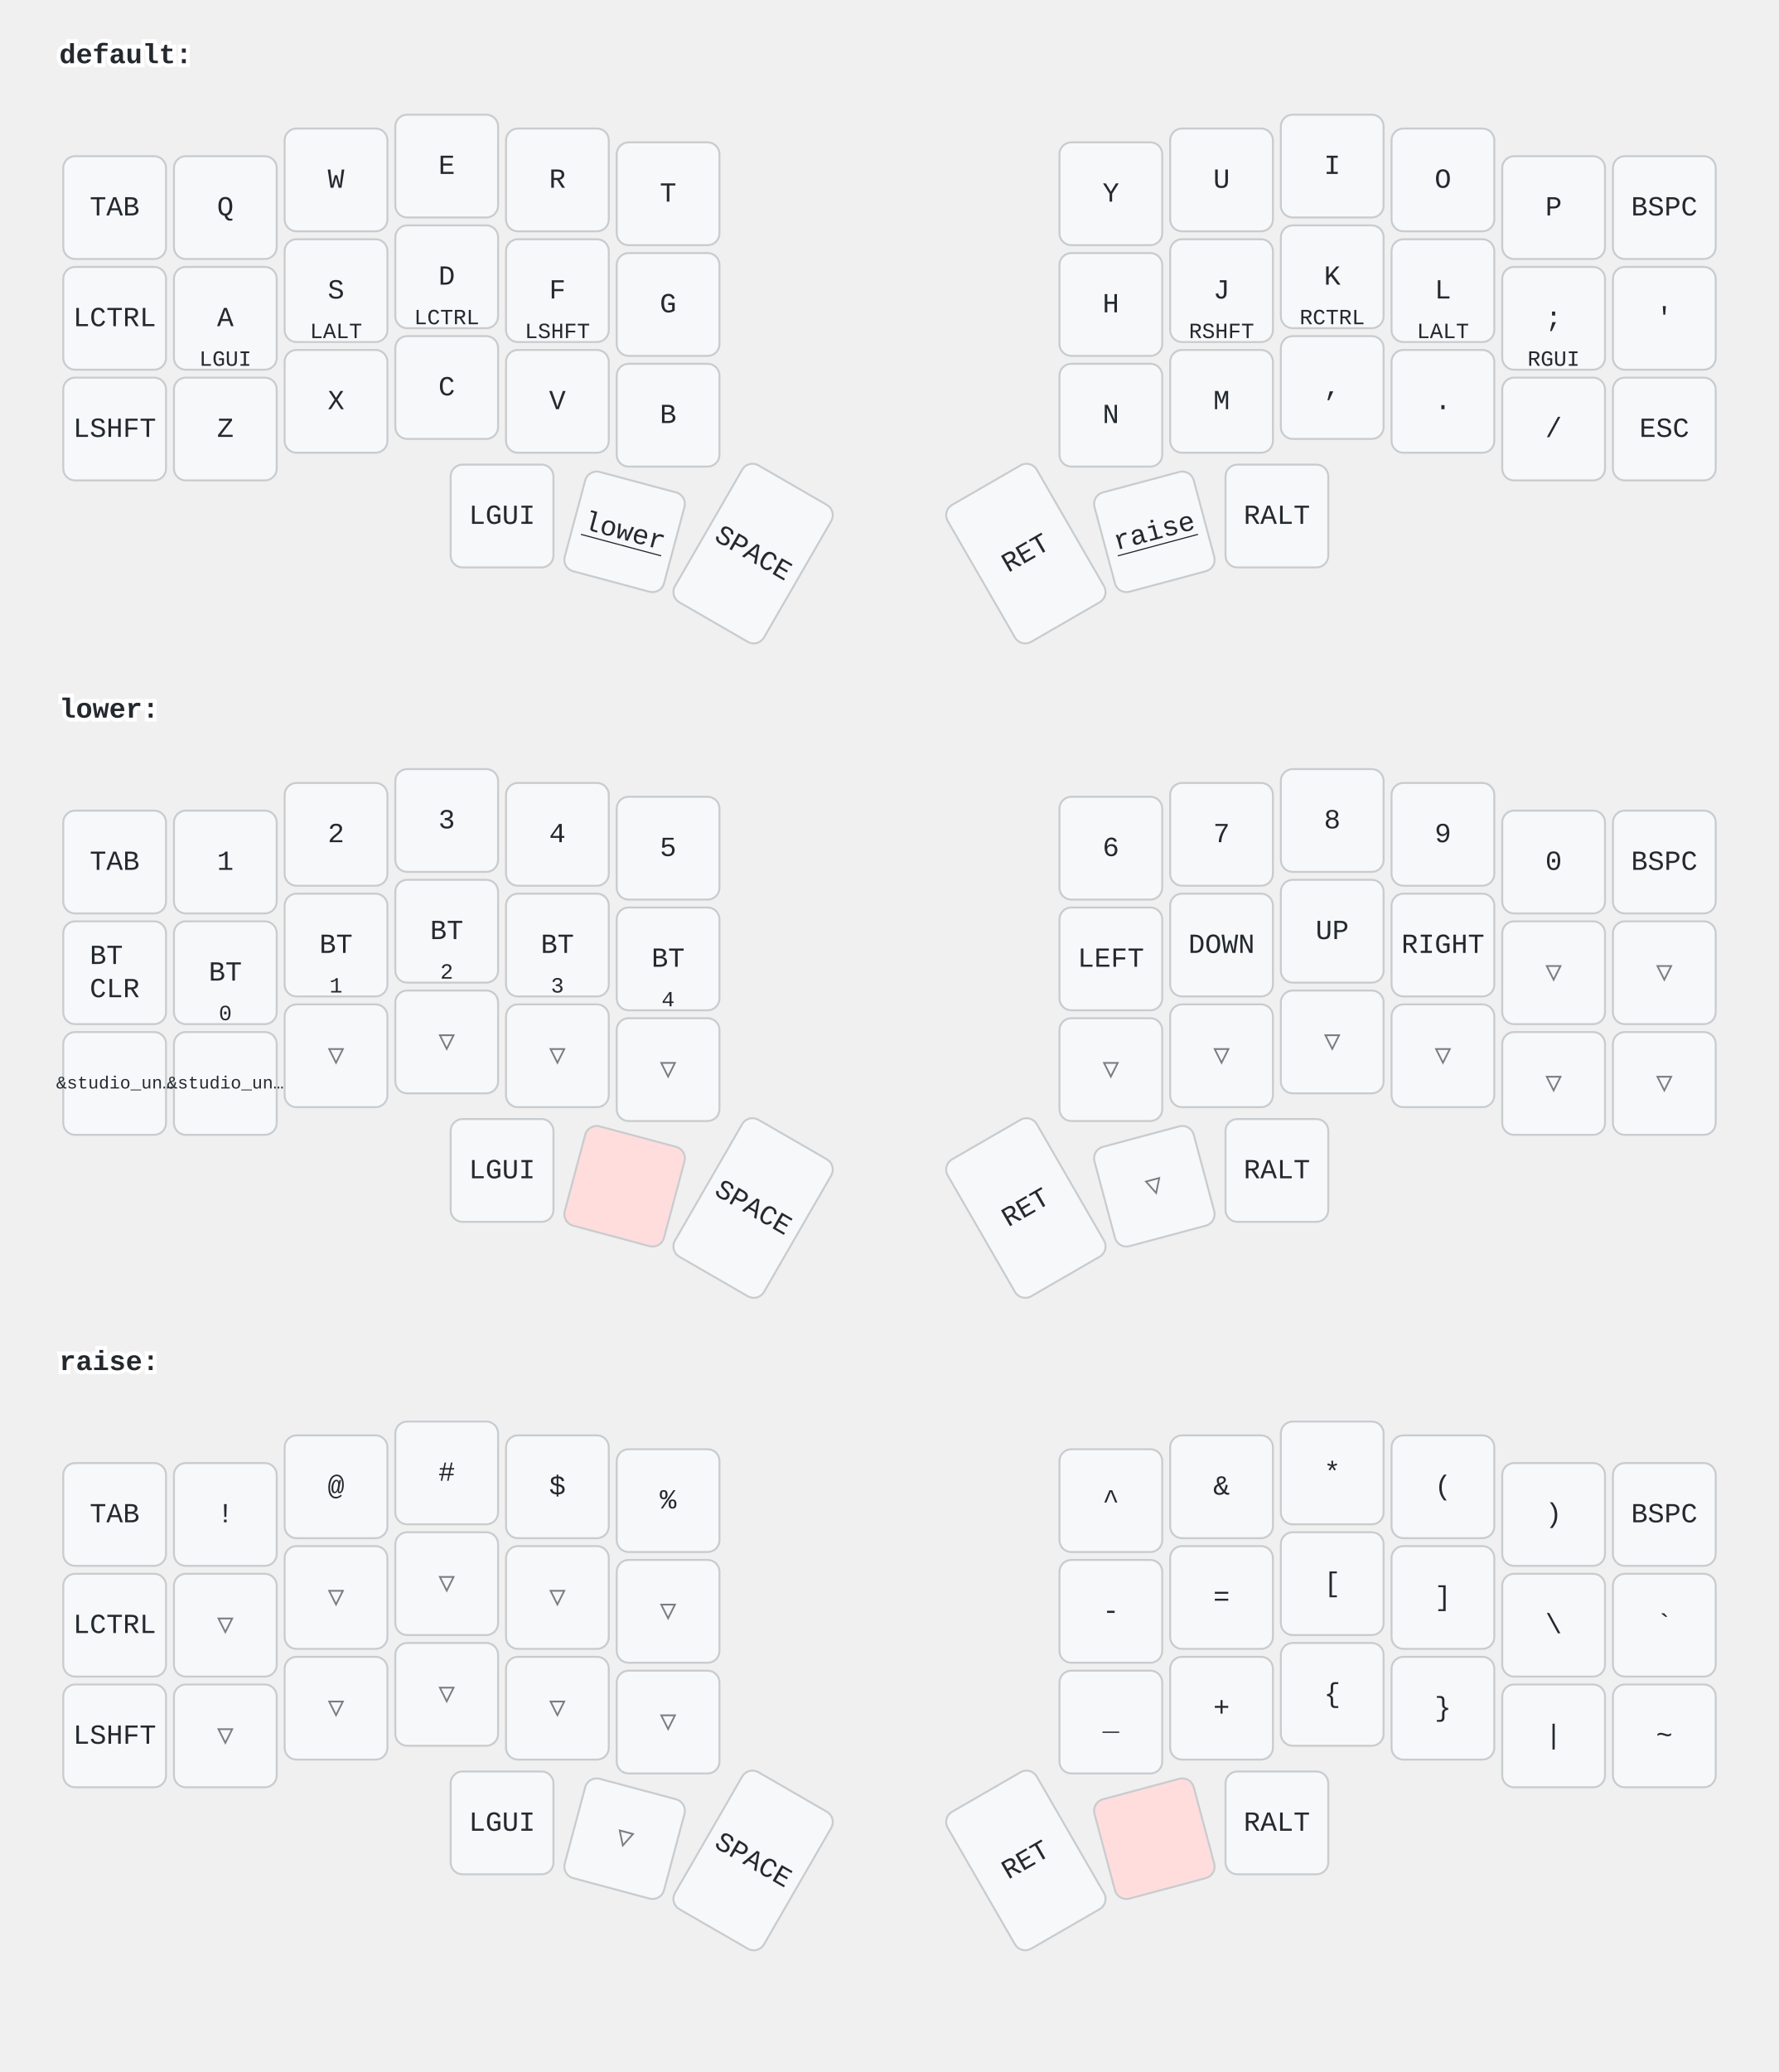
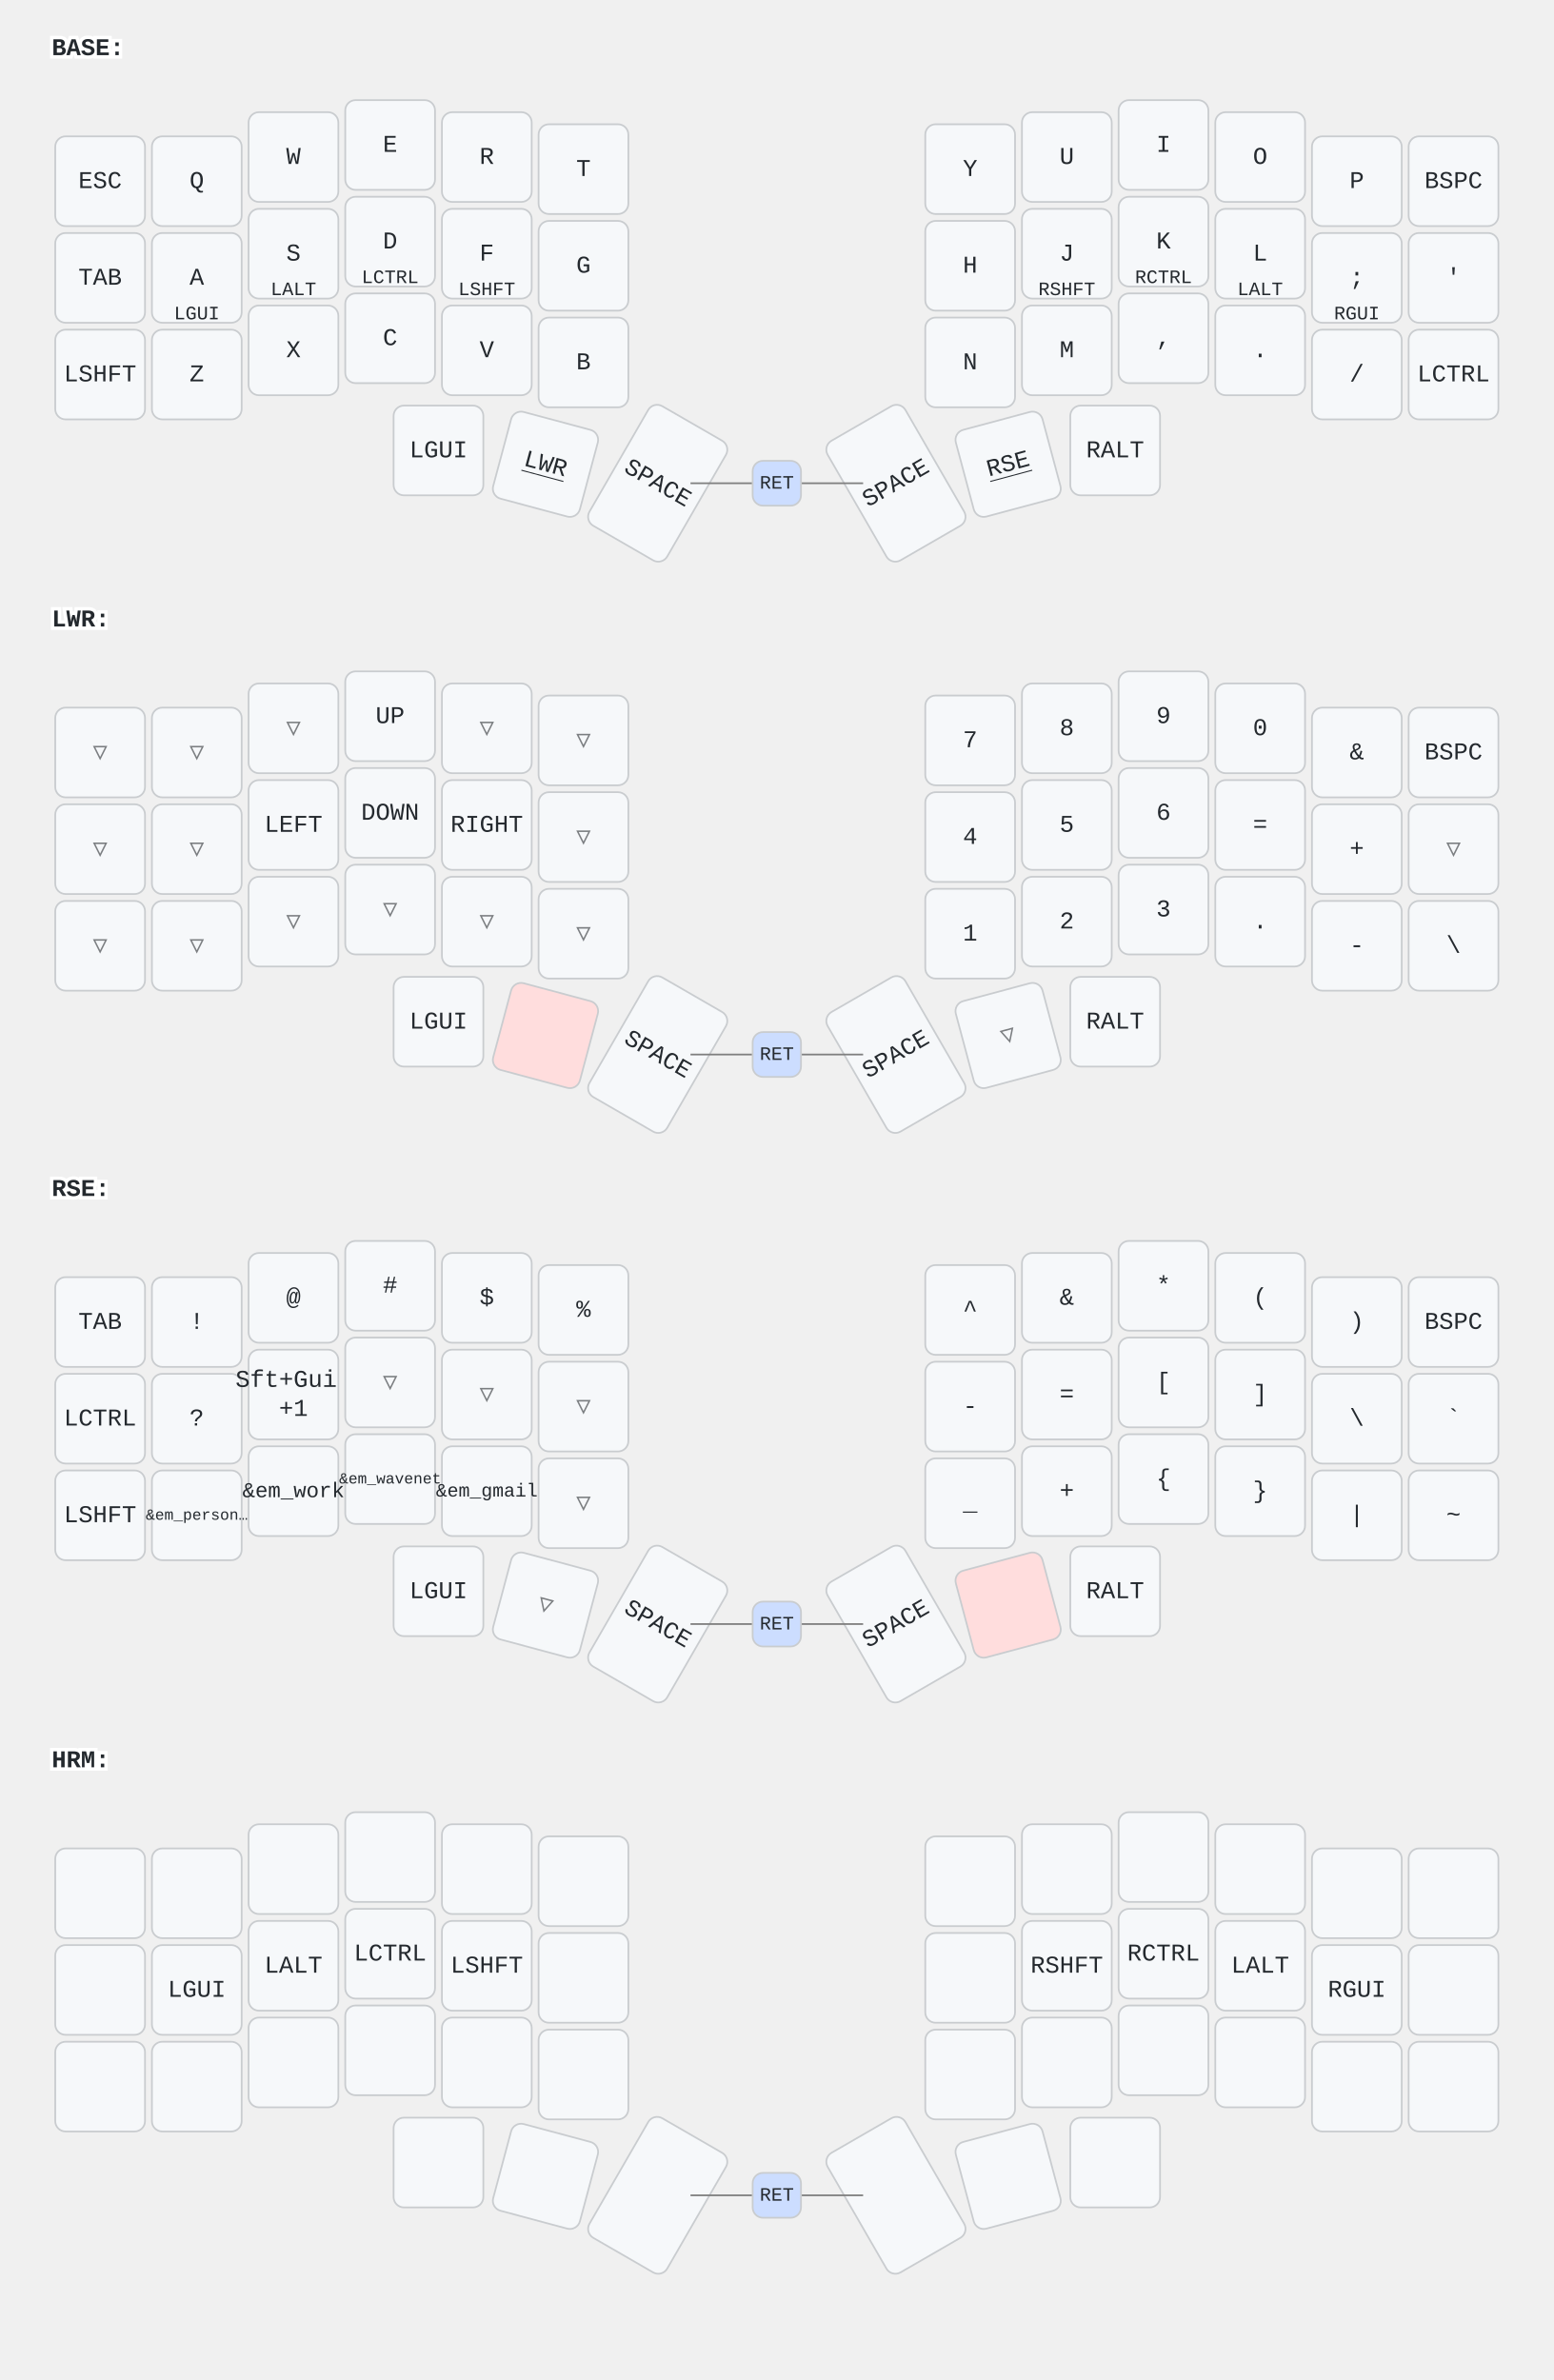
- <svg xmlns="http://www.w3.org/2000/svg" width="900" height="1048" viewBox="0 0 900 1048" class="keymap">
+ <svg xmlns="http://www.w3.org/2000/svg" width="900" height="1379" viewBox="0 0 900 1379" class="keymap">
  <style>/* inherit to force styles through use tags */
svg path {
    fill: inherit;
}

/* font and background color specifications */
svg.keymap {
    font-family: SFMono-Regular,Consolas,Liberation Mono,Menlo,monospace;
    font-size: 14px;
    font-kerning: normal;
    text-rendering: optimizeLegibility;
    fill: #24292e;
}

/* default key styling */
rect.key {
    fill: #f6f8fa;
}

rect.key, rect.combo {
    stroke: #c9cccf;
    stroke-width: 1;
}

/* default key side styling, only used is draw_key_sides is set */
rect.side {
    filter: brightness(90%);
}

/* color accent for combo boxes */
rect.combo, rect.combo-separate {
    fill: #cdf;
}

/* color accent for held keys */
rect.held, rect.combo.held {
    fill: #fdd;
}

/* color accent for ghost (optional) keys */
rect.ghost, rect.combo.ghost {
    stroke-dasharray: 4, 4;
    stroke-width: 2;
}

text {
    text-anchor: middle;
    dominant-baseline: middle;
}

/* styling for layer labels */
text.label {
    font-weight: bold;
    text-anchor: start;
    stroke: white;
    stroke-width: 4;
    paint-order: stroke;
}

/* styling for optional footer */
text.footer {
    text-anchor: end;
    dominant-baseline: auto;
    stroke: white;
    stroke-width: 4;
    paint-order: stroke;
}

/* styling for combo tap, and key non-tap label text */
text.combo, text.hold, text.shifted, text.left, text.right, text.tl, text.tr, text.bl, text.br {
    font-size: 11px;
}

text.hold, text.bl, text.br {
    text-anchor: middle;
    dominant-baseline: auto;
}

text.shifted, text.tl, text.tr {
    text-anchor: middle;
    dominant-baseline: hanging;
}

text.left, text.tl, text.bl {
    text-anchor: start;
}

text.right, text.tr, text.br {
    text-anchor: end;
}

text.layer-activator {
    text-decoration: underline;
}

/* styling for hold/shifted label text in combo box */
text.combo.hold, text.combo.shifted, text.combo.left, text.combo.right {
    font-size: 8px;
}

/* lighter symbol for transparent keys */
text.trans {
    fill: #7b7e81;
}

/* styling for combo dendrons */
path.combo {
    stroke-width: 1;
    stroke: gray;
    fill: none;
}

/* Start Tabler Icons Cleanup */
/* cannot use height/width with glyphs */
.icon-tabler &gt; path {
    fill: inherit;
    stroke: inherit;
    stroke-width: 2;
}
/* hide tabler's default box */
.icon-tabler &gt; path[stroke="none"][fill="none"] {
    visibility: hidden;
}
/* End Tabler Icons Cleanup */
</style>
-   <g transform="translate(30, 0)" class="layer-default">
-     <text x="0" y="28" class="label" id="default">default:</text>
+   <g transform="translate(30, 0)" class="layer-BASE">
+     <text x="0" y="28" class="label" id="BASE">BASE:</text>
    <g transform="translate(0, 56)">
      <g transform="translate(28, 49)" class="key keypos-0">
        <rect rx="6" ry="6" x="-26" y="-26" width="52" height="52" class="key" />
+         <text x="0" y="0" class="key tap">ESC</text>
+       </g>
+       <g transform="translate(84, 49)" class="key keypos-1">
+         <rect rx="6" ry="6" x="-26" y="-26" width="52" height="52" class="key" />
+         <text x="0" y="0" class="key tap">Q</text>
+       </g>
+       <g transform="translate(140, 35)" class="key keypos-2">
+         <rect rx="6" ry="6" x="-26" y="-26" width="52" height="52" class="key" />
+         <text x="0" y="0" class="key tap">W</text>
+       </g>
+       <g transform="translate(196, 28)" class="key keypos-3">
+         <rect rx="6" ry="6" x="-26" y="-26" width="52" height="52" class="key" />
+         <text x="0" y="0" class="key tap">E</text>
+       </g>
+       <g transform="translate(252, 35)" class="key keypos-4">
+         <rect rx="6" ry="6" x="-26" y="-26" width="52" height="52" class="key" />
+         <text x="0" y="0" class="key tap">R</text>
+       </g>
+       <g transform="translate(308, 42)" class="key keypos-5">
+         <rect rx="6" ry="6" x="-26" y="-26" width="52" height="52" class="key" />
+         <text x="0" y="0" class="key tap">T</text>
+       </g>
+       <g transform="translate(532, 42)" class="key keypos-6">
+         <rect rx="6" ry="6" x="-26" y="-26" width="52" height="52" class="key" />
+         <text x="0" y="0" class="key tap">Y</text>
+       </g>
+       <g transform="translate(588, 35)" class="key keypos-7">
+         <rect rx="6" ry="6" x="-26" y="-26" width="52" height="52" class="key" />
+         <text x="0" y="0" class="key tap">U</text>
+       </g>
+       <g transform="translate(644, 28)" class="key keypos-8">
+         <rect rx="6" ry="6" x="-26" y="-26" width="52" height="52" class="key" />
+         <text x="0" y="0" class="key tap">I</text>
+       </g>
+       <g transform="translate(700, 35)" class="key keypos-9">
+         <rect rx="6" ry="6" x="-26" y="-26" width="52" height="52" class="key" />
+         <text x="0" y="0" class="key tap">O</text>
+       </g>
+       <g transform="translate(756, 49)" class="key keypos-10">
+         <rect rx="6" ry="6" x="-26" y="-26" width="52" height="52" class="key" />
+         <text x="0" y="0" class="key tap">P</text>
+       </g>
+       <g transform="translate(812, 49)" class="key keypos-11">
+         <rect rx="6" ry="6" x="-26" y="-26" width="52" height="52" class="key" />
+         <text x="0" y="0" class="key tap">BSPC</text>
+       </g>
+       <g transform="translate(28, 105)" class="key keypos-12">
+         <rect rx="6" ry="6" x="-26" y="-26" width="52" height="52" class="key" />
        <text x="0" y="0" class="key tap">TAB</text>
-       </g>
-       <g transform="translate(84, 49)" class="key keypos-1">
-         <rect rx="6" ry="6" x="-26" y="-26" width="52" height="52" class="key" />
-         <text x="0" y="0" class="key tap">Q</text>
-       </g>
-       <g transform="translate(140, 35)" class="key keypos-2">
-         <rect rx="6" ry="6" x="-26" y="-26" width="52" height="52" class="key" />
-         <text x="0" y="0" class="key tap">W</text>
-       </g>
-       <g transform="translate(196, 28)" class="key keypos-3">
-         <rect rx="6" ry="6" x="-26" y="-26" width="52" height="52" class="key" />
-         <text x="0" y="0" class="key tap">E</text>
-       </g>
-       <g transform="translate(252, 35)" class="key keypos-4">
-         <rect rx="6" ry="6" x="-26" y="-26" width="52" height="52" class="key" />
-         <text x="0" y="0" class="key tap">R</text>
-       </g>
-       <g transform="translate(308, 42)" class="key keypos-5">
-         <rect rx="6" ry="6" x="-26" y="-26" width="52" height="52" class="key" />
-         <text x="0" y="0" class="key tap">T</text>
-       </g>
-       <g transform="translate(532, 42)" class="key keypos-6">
-         <rect rx="6" ry="6" x="-26" y="-26" width="52" height="52" class="key" />
-         <text x="0" y="0" class="key tap">Y</text>
-       </g>
-       <g transform="translate(588, 35)" class="key keypos-7">
-         <rect rx="6" ry="6" x="-26" y="-26" width="52" height="52" class="key" />
-         <text x="0" y="0" class="key tap">U</text>
-       </g>
-       <g transform="translate(644, 28)" class="key keypos-8">
-         <rect rx="6" ry="6" x="-26" y="-26" width="52" height="52" class="key" />
-         <text x="0" y="0" class="key tap">I</text>
-       </g>
-       <g transform="translate(700, 35)" class="key keypos-9">
-         <rect rx="6" ry="6" x="-26" y="-26" width="52" height="52" class="key" />
-         <text x="0" y="0" class="key tap">O</text>
-       </g>
-       <g transform="translate(756, 49)" class="key keypos-10">
-         <rect rx="6" ry="6" x="-26" y="-26" width="52" height="52" class="key" />
-         <text x="0" y="0" class="key tap">P</text>
-       </g>
-       <g transform="translate(812, 49)" class="key keypos-11">
-         <rect rx="6" ry="6" x="-26" y="-26" width="52" height="52" class="key" />
-         <text x="0" y="0" class="key tap">BSPC</text>
-       </g>
-       <g transform="translate(28, 105)" class="key keypos-12">
-         <rect rx="6" ry="6" x="-26" y="-26" width="52" height="52" class="key" />
-         <text x="0" y="0" class="key tap">LCTRL</text>
      </g>
      <g transform="translate(84, 105)" class="key keypos-13">
        <rect rx="6" ry="6" x="-26" y="-26" width="52" height="52" class="key" />
        <text x="0" y="0" class="key tap">A</text>
        <text x="0" y="24" class="key hold">LGUI</text>
      </g>
      <g transform="translate(140, 91)" class="key keypos-14">
        <rect rx="6" ry="6" x="-26" y="-26" width="52" height="52" class="key" />
        <text x="0" y="0" class="key tap">S</text>
        <text x="0" y="24" class="key hold">LALT</text>
      </g>
      <g transform="translate(196, 84)" class="key keypos-15">
        <rect rx="6" ry="6" x="-26" y="-26" width="52" height="52" class="key" />
        <text x="0" y="0" class="key tap">D</text>
        <text x="0" y="24" class="key hold">LCTRL</text>
      </g>
      <g transform="translate(252, 91)" class="key keypos-16">
        <rect rx="6" ry="6" x="-26" y="-26" width="52" height="52" class="key" />
        <text x="0" y="0" class="key tap">F</text>
        <text x="0" y="24" class="key hold">LSHFT</text>
      </g>
      <g transform="translate(308, 98)" class="key keypos-17">
        <rect rx="6" ry="6" x="-26" y="-26" width="52" height="52" class="key" />
        <text x="0" y="0" class="key tap">G</text>
      </g>
      <g transform="translate(532, 98)" class="key keypos-18">
        <rect rx="6" ry="6" x="-26" y="-26" width="52" height="52" class="key" />
        <text x="0" y="0" class="key tap">H</text>
      </g>
      <g transform="translate(588, 91)" class="key keypos-19">
        <rect rx="6" ry="6" x="-26" y="-26" width="52" height="52" class="key" />
        <text x="0" y="0" class="key tap">J</text>
        <text x="0" y="24" class="key hold">RSHFT</text>
      </g>
      <g transform="translate(644, 84)" class="key keypos-20">
        <rect rx="6" ry="6" x="-26" y="-26" width="52" height="52" class="key" />
        <text x="0" y="0" class="key tap">K</text>
        <text x="0" y="24" class="key hold">RCTRL</text>
      </g>
      <g transform="translate(700, 91)" class="key keypos-21">
        <rect rx="6" ry="6" x="-26" y="-26" width="52" height="52" class="key" />
        <text x="0" y="0" class="key tap">L</text>
        <text x="0" y="24" class="key hold">LALT</text>
      </g>
      <g transform="translate(756, 105)" class="key keypos-22">
        <rect rx="6" ry="6" x="-26" y="-26" width="52" height="52" class="key" />
        <text x="0" y="0" class="key tap">;</text>
        <text x="0" y="24" class="key hold">RGUI</text>
      </g>
      <g transform="translate(812, 105)" class="key keypos-23">
        <rect rx="6" ry="6" x="-26" y="-26" width="52" height="52" class="key" />
        <text x="0" y="0" class="key tap">'</text>
      </g>
      <g transform="translate(28, 161)" class="key keypos-24">
        <rect rx="6" ry="6" x="-26" y="-26" width="52" height="52" class="key" />
        <text x="0" y="0" class="key tap">LSHFT</text>
      </g>
      <g transform="translate(84, 161)" class="key keypos-25">
        <rect rx="6" ry="6" x="-26" y="-26" width="52" height="52" class="key" />
        <text x="0" y="0" class="key tap">Z</text>
      </g>
      <g transform="translate(140, 147)" class="key keypos-26">
        <rect rx="6" ry="6" x="-26" y="-26" width="52" height="52" class="key" />
        <text x="0" y="0" class="key tap">X</text>
      </g>
      <g transform="translate(196, 140)" class="key keypos-27">
        <rect rx="6" ry="6" x="-26" y="-26" width="52" height="52" class="key" />
        <text x="0" y="0" class="key tap">C</text>
      </g>
      <g transform="translate(252, 147)" class="key keypos-28">
        <rect rx="6" ry="6" x="-26" y="-26" width="52" height="52" class="key" />
        <text x="0" y="0" class="key tap">V</text>
      </g>
      <g transform="translate(308, 154)" class="key keypos-29">
        <rect rx="6" ry="6" x="-26" y="-26" width="52" height="52" class="key" />
        <text x="0" y="0" class="key tap">B</text>
      </g>
      <g transform="translate(532, 154)" class="key keypos-30">
        <rect rx="6" ry="6" x="-26" y="-26" width="52" height="52" class="key" />
        <text x="0" y="0" class="key tap">N</text>
      </g>
      <g transform="translate(588, 147)" class="key keypos-31">
        <rect rx="6" ry="6" x="-26" y="-26" width="52" height="52" class="key" />
        <text x="0" y="0" class="key tap">M</text>
      </g>
      <g transform="translate(644, 140)" class="key keypos-32">
        <rect rx="6" ry="6" x="-26" y="-26" width="52" height="52" class="key" />
        <text x="0" y="0" class="key tap">,</text>
      </g>
      <g transform="translate(700, 147)" class="key keypos-33">
        <rect rx="6" ry="6" x="-26" y="-26" width="52" height="52" class="key" />
        <text x="0" y="0" class="key tap">.</text>
      </g>
      <g transform="translate(756, 161)" class="key keypos-34">
        <rect rx="6" ry="6" x="-26" y="-26" width="52" height="52" class="key" />
        <text x="0" y="0" class="key tap">/</text>
      </g>
      <g transform="translate(812, 161)" class="key keypos-35">
        <rect rx="6" ry="6" x="-26" y="-26" width="52" height="52" class="key" />
-         <text x="0" y="0" class="key tap">ESC</text>
+         <text x="0" y="0" class="key tap">LCTRL</text>
      </g>
      <g transform="translate(224, 205)" class="key keypos-36">
        <rect rx="6" ry="6" x="-26" y="-26" width="52" height="52" class="key" />
        <text x="0" y="0" class="key tap">LGUI</text>
      </g>
      <g transform="translate(286, 213) rotate(15.0)" class="key keypos-37">
        <rect rx="6" ry="6" x="-26" y="-26" width="52" height="52" class="key" />
-         <a href="#lower">
-           <text x="0" y="0" class="key tap layer-activator">lower</text>
+         <a href="#LWR">
+           <text x="0" y="0" class="key tap layer-activator">LWR</text>
        </a>
      </g>
      <g transform="translate(351, 224) rotate(30.0)" class="key keypos-38">
        <rect rx="6" ry="6" x="-26" y="-40" width="52" height="80" class="key" />
        <text x="0" y="0" class="key tap">SPACE</text>
      </g>
      <g transform="translate(489, 224) rotate(-30.0)" class="key keypos-39">
        <rect rx="6" ry="6" x="-26" y="-40" width="52" height="80" class="key" />
-         <text x="0" y="0" class="key tap">RET</text>
+         <text x="0" y="0" class="key tap">SPACE</text>
      </g>
      <g transform="translate(554, 213) rotate(-15.0)" class="key keypos-40">
        <rect rx="6" ry="6" x="-26" y="-26" width="52" height="52" class="key" />
-         <a href="#raise">
-           <text x="0" y="0" class="key tap layer-activator">raise</text>
+         <a href="#RSE">
+           <text x="0" y="0" class="key tap layer-activator">RSE</text>
        </a>
      </g>
      <g transform="translate(616, 205)" class="key keypos-41">
        <rect rx="6" ry="6" x="-26" y="-26" width="52" height="52" class="key" />
        <text x="0" y="0" class="key tap">RALT</text>
+       </g>
+       <g class="combo combopos-0">
+         <path d="M420,224 l-50,0" class="combo" />
+         <path d="M420,224 l50,0" class="combo" />
+         <rect rx="6" ry="6" x="406" y="211" width="28" height="26" class="combo" />
+         <text x="420" y="224" class="combo tap">RET</text>
      </g>
    </g>
  </g>
-   <g transform="translate(30, 331)" class="layer-lower">
-     <text x="0" y="28" class="label" id="lower">lower:</text>
+   <g transform="translate(30, 331)" class="layer-LWR">
+     <text x="0" y="28" class="label" id="LWR">LWR:</text>
    <g transform="translate(0, 56)">
-       <g transform="translate(28, 49)" class="key keypos-0">
-         <rect rx="6" ry="6" x="-26" y="-26" width="52" height="52" class="key" />
-         <text x="0" y="0" class="key tap">TAB</text>
-       </g>
-       <g transform="translate(84, 49)" class="key keypos-1">
+       <g transform="translate(28, 49)" class="key trans keypos-0">
+         <rect rx="6" ry="6" x="-26" y="-26" width="52" height="52" class="key trans" />
+         <text x="0" y="0" class="key trans tap">▽</text>
+       </g>
+       <g transform="translate(84, 49)" class="key trans keypos-1">
+         <rect rx="6" ry="6" x="-26" y="-26" width="52" height="52" class="key trans" />
+         <text x="0" y="0" class="key trans tap">▽</text>
+       </g>
+       <g transform="translate(140, 35)" class="key trans keypos-2">
+         <rect rx="6" ry="6" x="-26" y="-26" width="52" height="52" class="key trans" />
+         <text x="0" y="0" class="key trans tap">▽</text>
+       </g>
+       <g transform="translate(196, 28)" class="key keypos-3">
+         <rect rx="6" ry="6" x="-26" y="-26" width="52" height="52" class="key" />
+         <text x="0" y="0" class="key tap">UP</text>
+       </g>
+       <g transform="translate(252, 35)" class="key trans keypos-4">
+         <rect rx="6" ry="6" x="-26" y="-26" width="52" height="52" class="key trans" />
+         <text x="0" y="0" class="key trans tap">▽</text>
+       </g>
+       <g transform="translate(308, 42)" class="key trans keypos-5">
+         <rect rx="6" ry="6" x="-26" y="-26" width="52" height="52" class="key trans" />
+         <text x="0" y="0" class="key trans tap">▽</text>
+       </g>
+       <g transform="translate(532, 42)" class="key keypos-6">
+         <rect rx="6" ry="6" x="-26" y="-26" width="52" height="52" class="key" />
+         <text x="0" y="0" class="key tap">7</text>
+       </g>
+       <g transform="translate(588, 35)" class="key keypos-7">
+         <rect rx="6" ry="6" x="-26" y="-26" width="52" height="52" class="key" />
+         <text x="0" y="0" class="key tap">8</text>
+       </g>
+       <g transform="translate(644, 28)" class="key keypos-8">
+         <rect rx="6" ry="6" x="-26" y="-26" width="52" height="52" class="key" />
+         <text x="0" y="0" class="key tap">9</text>
+       </g>
+       <g transform="translate(700, 35)" class="key keypos-9">
+         <rect rx="6" ry="6" x="-26" y="-26" width="52" height="52" class="key" />
+         <text x="0" y="0" class="key tap">0</text>
+       </g>
+       <g transform="translate(756, 49)" class="key keypos-10">
+         <rect rx="6" ry="6" x="-26" y="-26" width="52" height="52" class="key" />
+         <text x="0" y="0" class="key tap">&amp;</text>
+       </g>
+       <g transform="translate(812, 49)" class="key keypos-11">
+         <rect rx="6" ry="6" x="-26" y="-26" width="52" height="52" class="key" />
+         <text x="0" y="0" class="key tap">BSPC</text>
+       </g>
+       <g transform="translate(28, 105)" class="key trans keypos-12">
+         <rect rx="6" ry="6" x="-26" y="-26" width="52" height="52" class="key trans" />
+         <text x="0" y="0" class="key trans tap">▽</text>
+       </g>
+       <g transform="translate(84, 105)" class="key trans keypos-13">
+         <rect rx="6" ry="6" x="-26" y="-26" width="52" height="52" class="key trans" />
+         <text x="0" y="0" class="key trans tap">▽</text>
+       </g>
+       <g transform="translate(140, 91)" class="key keypos-14">
+         <rect rx="6" ry="6" x="-26" y="-26" width="52" height="52" class="key" />
+         <text x="0" y="0" class="key tap">LEFT</text>
+       </g>
+       <g transform="translate(196, 84)" class="key keypos-15">
+         <rect rx="6" ry="6" x="-26" y="-26" width="52" height="52" class="key" />
+         <text x="0" y="0" class="key tap">DOWN</text>
+       </g>
+       <g transform="translate(252, 91)" class="key keypos-16">
+         <rect rx="6" ry="6" x="-26" y="-26" width="52" height="52" class="key" />
+         <text x="0" y="0" class="key tap">RIGHT</text>
+       </g>
+       <g transform="translate(308, 98)" class="key trans keypos-17">
+         <rect rx="6" ry="6" x="-26" y="-26" width="52" height="52" class="key trans" />
+         <text x="0" y="0" class="key trans tap">▽</text>
+       </g>
+       <g transform="translate(532, 98)" class="key keypos-18">
+         <rect rx="6" ry="6" x="-26" y="-26" width="52" height="52" class="key" />
+         <text x="0" y="0" class="key tap">4</text>
+       </g>
+       <g transform="translate(588, 91)" class="key keypos-19">
+         <rect rx="6" ry="6" x="-26" y="-26" width="52" height="52" class="key" />
+         <text x="0" y="0" class="key tap">5</text>
+       </g>
+       <g transform="translate(644, 84)" class="key keypos-20">
+         <rect rx="6" ry="6" x="-26" y="-26" width="52" height="52" class="key" />
+         <text x="0" y="0" class="key tap">6</text>
+       </g>
+       <g transform="translate(700, 91)" class="key keypos-21">
+         <rect rx="6" ry="6" x="-26" y="-26" width="52" height="52" class="key" />
+         <text x="0" y="0" class="key tap">=</text>
+       </g>
+       <g transform="translate(756, 105)" class="key keypos-22">
+         <rect rx="6" ry="6" x="-26" y="-26" width="52" height="52" class="key" />
+         <text x="0" y="0" class="key tap">+</text>
+       </g>
+       <g transform="translate(812, 105)" class="key trans keypos-23">
+         <rect rx="6" ry="6" x="-26" y="-26" width="52" height="52" class="key trans" />
+         <text x="0" y="0" class="key trans tap">▽</text>
+       </g>
+       <g transform="translate(28, 161)" class="key trans keypos-24">
+         <rect rx="6" ry="6" x="-26" y="-26" width="52" height="52" class="key trans" />
+         <text x="0" y="0" class="key trans tap">▽</text>
+       </g>
+       <g transform="translate(84, 161)" class="key trans keypos-25">
+         <rect rx="6" ry="6" x="-26" y="-26" width="52" height="52" class="key trans" />
+         <text x="0" y="0" class="key trans tap">▽</text>
+       </g>
+       <g transform="translate(140, 147)" class="key trans keypos-26">
+         <rect rx="6" ry="6" x="-26" y="-26" width="52" height="52" class="key trans" />
+         <text x="0" y="0" class="key trans tap">▽</text>
+       </g>
+       <g transform="translate(196, 140)" class="key trans keypos-27">
+         <rect rx="6" ry="6" x="-26" y="-26" width="52" height="52" class="key trans" />
+         <text x="0" y="0" class="key trans tap">▽</text>
+       </g>
+       <g transform="translate(252, 147)" class="key trans keypos-28">
+         <rect rx="6" ry="6" x="-26" y="-26" width="52" height="52" class="key trans" />
+         <text x="0" y="0" class="key trans tap">▽</text>
+       </g>
+       <g transform="translate(308, 154)" class="key trans keypos-29">
+         <rect rx="6" ry="6" x="-26" y="-26" width="52" height="52" class="key trans" />
+         <text x="0" y="0" class="key trans tap">▽</text>
+       </g>
+       <g transform="translate(532, 154)" class="key keypos-30">
        <rect rx="6" ry="6" x="-26" y="-26" width="52" height="52" class="key" />
        <text x="0" y="0" class="key tap">1</text>
      </g>
-       <g transform="translate(140, 35)" class="key keypos-2">
+       <g transform="translate(588, 147)" class="key keypos-31">
        <rect rx="6" ry="6" x="-26" y="-26" width="52" height="52" class="key" />
        <text x="0" y="0" class="key tap">2</text>
      </g>
-       <g transform="translate(196, 28)" class="key keypos-3">
+       <g transform="translate(644, 140)" class="key keypos-32">
        <rect rx="6" ry="6" x="-26" y="-26" width="52" height="52" class="key" />
        <text x="0" y="0" class="key tap">3</text>
      </g>
-       <g transform="translate(252, 35)" class="key keypos-4">
-         <rect rx="6" ry="6" x="-26" y="-26" width="52" height="52" class="key" />
-         <text x="0" y="0" class="key tap">4</text>
-       </g>
-       <g transform="translate(308, 42)" class="key keypos-5">
-         <rect rx="6" ry="6" x="-26" y="-26" width="52" height="52" class="key" />
-         <text x="0" y="0" class="key tap">5</text>
-       </g>
-       <g transform="translate(532, 42)" class="key keypos-6">
-         <rect rx="6" ry="6" x="-26" y="-26" width="52" height="52" class="key" />
-         <text x="0" y="0" class="key tap">6</text>
-       </g>
-       <g transform="translate(588, 35)" class="key keypos-7">
-         <rect rx="6" ry="6" x="-26" y="-26" width="52" height="52" class="key" />
-         <text x="0" y="0" class="key tap">7</text>
-       </g>
-       <g transform="translate(644, 28)" class="key keypos-8">
-         <rect rx="6" ry="6" x="-26" y="-26" width="52" height="52" class="key" />
-         <text x="0" y="0" class="key tap">8</text>
-       </g>
-       <g transform="translate(700, 35)" class="key keypos-9">
-         <rect rx="6" ry="6" x="-26" y="-26" width="52" height="52" class="key" />
-         <text x="0" y="0" class="key tap">9</text>
-       </g>
-       <g transform="translate(756, 49)" class="key keypos-10">
-         <rect rx="6" ry="6" x="-26" y="-26" width="52" height="52" class="key" />
-         <text x="0" y="0" class="key tap">0</text>
-       </g>
-       <g transform="translate(812, 49)" class="key keypos-11">
-         <rect rx="6" ry="6" x="-26" y="-26" width="52" height="52" class="key" />
-         <text x="0" y="0" class="key tap">BSPC</text>
-       </g>
-       <g transform="translate(28, 105)" class="key keypos-12">
-         <rect rx="6" ry="6" x="-26" y="-26" width="52" height="52" class="key" />
-         <text x="0" y="0" class="key tap">
-           <tspan x="0" dy="-0.6em">BT</tspan>
-           <tspan x="0" dy="1.2em">CLR</tspan>
-         </text>
-       </g>
-       <g transform="translate(84, 105)" class="key keypos-13">
-         <rect rx="6" ry="6" x="-26" y="-26" width="52" height="52" class="key" />
-         <text x="0" y="0" class="key tap">BT</text>
-         <text x="0" y="24" class="key hold">0</text>
-       </g>
-       <g transform="translate(140, 91)" class="key keypos-14">
-         <rect rx="6" ry="6" x="-26" y="-26" width="52" height="52" class="key" />
-         <text x="0" y="0" class="key tap">BT</text>
-         <text x="0" y="24" class="key hold">1</text>
-       </g>
-       <g transform="translate(196, 84)" class="key keypos-15">
-         <rect rx="6" ry="6" x="-26" y="-26" width="52" height="52" class="key" />
-         <text x="0" y="0" class="key tap">BT</text>
-         <text x="0" y="24" class="key hold">2</text>
-       </g>
-       <g transform="translate(252, 91)" class="key keypos-16">
-         <rect rx="6" ry="6" x="-26" y="-26" width="52" height="52" class="key" />
-         <text x="0" y="0" class="key tap">BT</text>
-         <text x="0" y="24" class="key hold">3</text>
-       </g>
-       <g transform="translate(308, 98)" class="key keypos-17">
-         <rect rx="6" ry="6" x="-26" y="-26" width="52" height="52" class="key" />
-         <text x="0" y="0" class="key tap">BT</text>
-         <text x="0" y="24" class="key hold">4</text>
-       </g>
-       <g transform="translate(532, 98)" class="key keypos-18">
-         <rect rx="6" ry="6" x="-26" y="-26" width="52" height="52" class="key" />
-         <text x="0" y="0" class="key tap">LEFT</text>
-       </g>
-       <g transform="translate(588, 91)" class="key keypos-19">
-         <rect rx="6" ry="6" x="-26" y="-26" width="52" height="52" class="key" />
-         <text x="0" y="0" class="key tap">DOWN</text>
-       </g>
-       <g transform="translate(644, 84)" class="key keypos-20">
-         <rect rx="6" ry="6" x="-26" y="-26" width="52" height="52" class="key" />
-         <text x="0" y="0" class="key tap">UP</text>
-       </g>
-       <g transform="translate(700, 91)" class="key keypos-21">
-         <rect rx="6" ry="6" x="-26" y="-26" width="52" height="52" class="key" />
-         <text x="0" y="0" class="key tap">RIGHT</text>
-       </g>
-       <g transform="translate(756, 105)" class="key trans keypos-22">
-         <rect rx="6" ry="6" x="-26" y="-26" width="52" height="52" class="key trans" />
-         <text x="0" y="0" class="key trans tap">▽</text>
-       </g>
-       <g transform="translate(812, 105)" class="key trans keypos-23">
-         <rect rx="6" ry="6" x="-26" y="-26" width="52" height="52" class="key trans" />
-         <text x="0" y="0" class="key trans tap">▽</text>
-       </g>
-       <g transform="translate(28, 161)" class="key keypos-24">
-         <rect rx="6" ry="6" x="-26" y="-26" width="52" height="52" class="key" />
-         <text x="0" y="0" class="key tap">
-           <tspan style="font-size: 64%">&amp;studio_un…</tspan>
-         </text>
-       </g>
-       <g transform="translate(84, 161)" class="key keypos-25">
-         <rect rx="6" ry="6" x="-26" y="-26" width="52" height="52" class="key" />
-         <text x="0" y="0" class="key tap">
-           <tspan style="font-size: 64%">&amp;studio_un…</tspan>
-         </text>
-       </g>
-       <g transform="translate(140, 147)" class="key trans keypos-26">
-         <rect rx="6" ry="6" x="-26" y="-26" width="52" height="52" class="key trans" />
-         <text x="0" y="0" class="key trans tap">▽</text>
-       </g>
-       <g transform="translate(196, 140)" class="key trans keypos-27">
-         <rect rx="6" ry="6" x="-26" y="-26" width="52" height="52" class="key trans" />
-         <text x="0" y="0" class="key trans tap">▽</text>
-       </g>
-       <g transform="translate(252, 147)" class="key trans keypos-28">
-         <rect rx="6" ry="6" x="-26" y="-26" width="52" height="52" class="key trans" />
-         <text x="0" y="0" class="key trans tap">▽</text>
-       </g>
-       <g transform="translate(308, 154)" class="key trans keypos-29">
-         <rect rx="6" ry="6" x="-26" y="-26" width="52" height="52" class="key trans" />
-         <text x="0" y="0" class="key trans tap">▽</text>
-       </g>
-       <g transform="translate(532, 154)" class="key trans keypos-30">
-         <rect rx="6" ry="6" x="-26" y="-26" width="52" height="52" class="key trans" />
-         <text x="0" y="0" class="key trans tap">▽</text>
-       </g>
-       <g transform="translate(588, 147)" class="key trans keypos-31">
-         <rect rx="6" ry="6" x="-26" y="-26" width="52" height="52" class="key trans" />
-         <text x="0" y="0" class="key trans tap">▽</text>
-       </g>
-       <g transform="translate(644, 140)" class="key trans keypos-32">
-         <rect rx="6" ry="6" x="-26" y="-26" width="52" height="52" class="key trans" />
-         <text x="0" y="0" class="key trans tap">▽</text>
-       </g>
-       <g transform="translate(700, 147)" class="key trans keypos-33">
-         <rect rx="6" ry="6" x="-26" y="-26" width="52" height="52" class="key trans" />
-         <text x="0" y="0" class="key trans tap">▽</text>
-       </g>
-       <g transform="translate(756, 161)" class="key trans keypos-34">
-         <rect rx="6" ry="6" x="-26" y="-26" width="52" height="52" class="key trans" />
-         <text x="0" y="0" class="key trans tap">▽</text>
-       </g>
-       <g transform="translate(812, 161)" class="key trans keypos-35">
-         <rect rx="6" ry="6" x="-26" y="-26" width="52" height="52" class="key trans" />
-         <text x="0" y="0" class="key trans tap">▽</text>
+       <g transform="translate(700, 147)" class="key keypos-33">
+         <rect rx="6" ry="6" x="-26" y="-26" width="52" height="52" class="key" />
+         <text x="0" y="0" class="key tap">.</text>
+       </g>
+       <g transform="translate(756, 161)" class="key keypos-34">
+         <rect rx="6" ry="6" x="-26" y="-26" width="52" height="52" class="key" />
+         <text x="0" y="0" class="key tap">-</text>
+       </g>
+       <g transform="translate(812, 161)" class="key keypos-35">
+         <rect rx="6" ry="6" x="-26" y="-26" width="52" height="52" class="key" />
+         <text x="0" y="0" class="key tap">\</text>
      </g>
      <g transform="translate(224, 205)" class="key keypos-36">
        <rect rx="6" ry="6" x="-26" y="-26" width="52" height="52" class="key" />
        <text x="0" y="0" class="key tap">LGUI</text>
      </g>
      <g transform="translate(286, 213) rotate(15.0)" class="key held keypos-37">
        <rect rx="6" ry="6" x="-26" y="-26" width="52" height="52" class="key held" />
      </g>
      <g transform="translate(351, 224) rotate(30.0)" class="key keypos-38">
        <rect rx="6" ry="6" x="-26" y="-40" width="52" height="80" class="key" />
        <text x="0" y="0" class="key tap">SPACE</text>
      </g>
      <g transform="translate(489, 224) rotate(-30.0)" class="key keypos-39">
        <rect rx="6" ry="6" x="-26" y="-40" width="52" height="80" class="key" />
-         <text x="0" y="0" class="key tap">RET</text>
+         <text x="0" y="0" class="key tap">SPACE</text>
      </g>
      <g transform="translate(554, 213) rotate(-15.0)" class="key trans keypos-40">
        <rect rx="6" ry="6" x="-26" y="-26" width="52" height="52" class="key trans" />
        <text x="0" y="0" class="key trans tap">▽</text>
      </g>
      <g transform="translate(616, 205)" class="key keypos-41">
        <rect rx="6" ry="6" x="-26" y="-26" width="52" height="52" class="key" />
        <text x="0" y="0" class="key tap">RALT</text>
+       </g>
+       <g class="combo combopos-0">
+         <path d="M420,224 l-50,0" class="combo" />
+         <path d="M420,224 l50,0" class="combo" />
+         <rect rx="6" ry="6" x="406" y="211" width="28" height="26" class="combo" />
+         <text x="420" y="224" class="combo tap">RET</text>
      </g>
    </g>
  </g>
-   <g transform="translate(30, 661)" class="layer-raise">
-     <text x="0" y="28" class="label" id="raise">raise:</text>
+   <g transform="translate(30, 661)" class="layer-RSE">
+     <text x="0" y="28" class="label" id="RSE">RSE:</text>
    <g transform="translate(0, 56)">
      <g transform="translate(28, 49)" class="key keypos-0">
        <rect rx="6" ry="6" x="-26" y="-26" width="52" height="52" class="key" />
        <text x="0" y="0" class="key tap">TAB</text>
      </g>
      <g transform="translate(84, 49)" class="key keypos-1">
        <rect rx="6" ry="6" x="-26" y="-26" width="52" height="52" class="key" />
        <text x="0" y="0" class="key tap">!</text>
      </g>
      <g transform="translate(140, 35)" class="key keypos-2">
        <rect rx="6" ry="6" x="-26" y="-26" width="52" height="52" class="key" />
        <text x="0" y="0" class="key tap">@</text>
      </g>
      <g transform="translate(196, 28)" class="key keypos-3">
        <rect rx="6" ry="6" x="-26" y="-26" width="52" height="52" class="key" />
        <text x="0" y="0" class="key tap">#</text>
      </g>
      <g transform="translate(252, 35)" class="key keypos-4">
        <rect rx="6" ry="6" x="-26" y="-26" width="52" height="52" class="key" />
        <text x="0" y="0" class="key tap">$</text>
      </g>
      <g transform="translate(308, 42)" class="key keypos-5">
        <rect rx="6" ry="6" x="-26" y="-26" width="52" height="52" class="key" />
        <text x="0" y="0" class="key tap">%</text>
      </g>
      <g transform="translate(532, 42)" class="key keypos-6">
        <rect rx="6" ry="6" x="-26" y="-26" width="52" height="52" class="key" />
        <text x="0" y="0" class="key tap">^</text>
      </g>
      <g transform="translate(588, 35)" class="key keypos-7">
        <rect rx="6" ry="6" x="-26" y="-26" width="52" height="52" class="key" />
        <text x="0" y="0" class="key tap">&amp;</text>
      </g>
      <g transform="translate(644, 28)" class="key keypos-8">
        <rect rx="6" ry="6" x="-26" y="-26" width="52" height="52" class="key" />
        <text x="0" y="0" class="key tap">*</text>
      </g>
      <g transform="translate(700, 35)" class="key keypos-9">
        <rect rx="6" ry="6" x="-26" y="-26" width="52" height="52" class="key" />
        <text x="0" y="0" class="key tap">(</text>
      </g>
      <g transform="translate(756, 49)" class="key keypos-10">
        <rect rx="6" ry="6" x="-26" y="-26" width="52" height="52" class="key" />
        <text x="0" y="0" class="key tap">)</text>
      </g>
      <g transform="translate(812, 49)" class="key keypos-11">
        <rect rx="6" ry="6" x="-26" y="-26" width="52" height="52" class="key" />
        <text x="0" y="0" class="key tap">BSPC</text>
      </g>
      <g transform="translate(28, 105)" class="key keypos-12">
        <rect rx="6" ry="6" x="-26" y="-26" width="52" height="52" class="key" />
        <text x="0" y="0" class="key tap">LCTRL</text>
      </g>
-       <g transform="translate(84, 105)" class="key trans keypos-13">
-         <rect rx="6" ry="6" x="-26" y="-26" width="52" height="52" class="key trans" />
-         <text x="0" y="0" class="key trans tap">▽</text>
-       </g>
-       <g transform="translate(140, 91)" class="key trans keypos-14">
-         <rect rx="6" ry="6" x="-26" y="-26" width="52" height="52" class="key trans" />
-         <text x="0" y="0" class="key trans tap">▽</text>
+       <g transform="translate(84, 105)" class="key keypos-13">
+         <rect rx="6" ry="6" x="-26" y="-26" width="52" height="52" class="key" />
+         <text x="0" y="0" class="key tap">?</text>
+       </g>
+       <g transform="translate(140, 91)" class="key keypos-14">
+         <rect rx="6" ry="6" x="-26" y="-26" width="52" height="52" class="key" />
+         <text x="0" y="0" class="key tap">
+           <tspan x="0" dy="-0.6em">Sft+Gui</tspan>
+           <tspan x="0" dy="1.2em">+1</tspan>
+         </text>
      </g>
      <g transform="translate(196, 84)" class="key trans keypos-15">
        <rect rx="6" ry="6" x="-26" y="-26" width="52" height="52" class="key trans" />
        <text x="0" y="0" class="key trans tap">▽</text>
      </g>
      <g transform="translate(252, 91)" class="key trans keypos-16">
        <rect rx="6" ry="6" x="-26" y="-26" width="52" height="52" class="key trans" />
        <text x="0" y="0" class="key trans tap">▽</text>
      </g>
      <g transform="translate(308, 98)" class="key trans keypos-17">
        <rect rx="6" ry="6" x="-26" y="-26" width="52" height="52" class="key trans" />
        <text x="0" y="0" class="key trans tap">▽</text>
      </g>
      <g transform="translate(532, 98)" class="key keypos-18">
        <rect rx="6" ry="6" x="-26" y="-26" width="52" height="52" class="key" />
        <text x="0" y="0" class="key tap">-</text>
      </g>
      <g transform="translate(588, 91)" class="key keypos-19">
        <rect rx="6" ry="6" x="-26" y="-26" width="52" height="52" class="key" />
        <text x="0" y="0" class="key tap">=</text>
      </g>
      <g transform="translate(644, 84)" class="key keypos-20">
        <rect rx="6" ry="6" x="-26" y="-26" width="52" height="52" class="key" />
        <text x="0" y="0" class="key tap">[</text>
      </g>
      <g transform="translate(700, 91)" class="key keypos-21">
        <rect rx="6" ry="6" x="-26" y="-26" width="52" height="52" class="key" />
        <text x="0" y="0" class="key tap">]</text>
      </g>
      <g transform="translate(756, 105)" class="key keypos-22">
        <rect rx="6" ry="6" x="-26" y="-26" width="52" height="52" class="key" />
        <text x="0" y="0" class="key tap">\</text>
      </g>
      <g transform="translate(812, 105)" class="key keypos-23">
        <rect rx="6" ry="6" x="-26" y="-26" width="52" height="52" class="key" />
        <text x="0" y="0" class="key tap">`</text>
      </g>
      <g transform="translate(28, 161)" class="key keypos-24">
        <rect rx="6" ry="6" x="-26" y="-26" width="52" height="52" class="key" />
        <text x="0" y="0" class="key tap">LSHFT</text>
      </g>
-       <g transform="translate(84, 161)" class="key trans keypos-25">
-         <rect rx="6" ry="6" x="-26" y="-26" width="52" height="52" class="key trans" />
-         <text x="0" y="0" class="key trans tap">▽</text>
-       </g>
-       <g transform="translate(140, 147)" class="key trans keypos-26">
-         <rect rx="6" ry="6" x="-26" y="-26" width="52" height="52" class="key trans" />
-         <text x="0" y="0" class="key trans tap">▽</text>
-       </g>
-       <g transform="translate(196, 140)" class="key trans keypos-27">
-         <rect rx="6" ry="6" x="-26" y="-26" width="52" height="52" class="key trans" />
-         <text x="0" y="0" class="key trans tap">▽</text>
-       </g>
-       <g transform="translate(252, 147)" class="key trans keypos-28">
-         <rect rx="6" ry="6" x="-26" y="-26" width="52" height="52" class="key trans" />
-         <text x="0" y="0" class="key trans tap">▽</text>
+       <g transform="translate(84, 161)" class="key keypos-25">
+         <rect rx="6" ry="6" x="-26" y="-26" width="52" height="52" class="key" />
+         <text x="0" y="0" class="key tap">
+           <tspan style="font-size: 64%">&amp;em_person…</tspan>
+         </text>
+       </g>
+       <g transform="translate(140, 147)" class="key keypos-26">
+         <rect rx="6" ry="6" x="-26" y="-26" width="52" height="52" class="key" />
+         <text x="0" y="0" class="key tap">
+           <tspan style="font-size: 88%">&amp;em_work</tspan>
+         </text>
+       </g>
+       <g transform="translate(196, 140)" class="key keypos-27">
+         <rect rx="6" ry="6" x="-26" y="-26" width="52" height="52" class="key" />
+         <text x="0" y="0" class="key tap">
+           <tspan style="font-size: 64%">&amp;em_wavenet</tspan>
+         </text>
+       </g>
+       <g transform="translate(252, 147)" class="key keypos-28">
+         <rect rx="6" ry="6" x="-26" y="-26" width="52" height="52" class="key" />
+         <text x="0" y="0" class="key tap">
+           <tspan style="font-size: 78%">&amp;em_gmail</tspan>
+         </text>
      </g>
      <g transform="translate(308, 154)" class="key trans keypos-29">
        <rect rx="6" ry="6" x="-26" y="-26" width="52" height="52" class="key trans" />
        <text x="0" y="0" class="key trans tap">▽</text>
      </g>
      <g transform="translate(532, 154)" class="key keypos-30">
        <rect rx="6" ry="6" x="-26" y="-26" width="52" height="52" class="key" />
        <text x="0" y="0" class="key tap">_</text>
      </g>
      <g transform="translate(588, 147)" class="key keypos-31">
        <rect rx="6" ry="6" x="-26" y="-26" width="52" height="52" class="key" />
        <text x="0" y="0" class="key tap">+</text>
      </g>
      <g transform="translate(644, 140)" class="key keypos-32">
        <rect rx="6" ry="6" x="-26" y="-26" width="52" height="52" class="key" />
        <text x="0" y="0" class="key tap">{</text>
      </g>
      <g transform="translate(700, 147)" class="key keypos-33">
        <rect rx="6" ry="6" x="-26" y="-26" width="52" height="52" class="key" />
        <text x="0" y="0" class="key tap">}</text>
      </g>
      <g transform="translate(756, 161)" class="key keypos-34">
        <rect rx="6" ry="6" x="-26" y="-26" width="52" height="52" class="key" />
        <text x="0" y="0" class="key tap">|</text>
      </g>
      <g transform="translate(812, 161)" class="key keypos-35">
        <rect rx="6" ry="6" x="-26" y="-26" width="52" height="52" class="key" />
        <text x="0" y="0" class="key tap">~</text>
      </g>
      <g transform="translate(224, 205)" class="key keypos-36">
        <rect rx="6" ry="6" x="-26" y="-26" width="52" height="52" class="key" />
        <text x="0" y="0" class="key tap">LGUI</text>
      </g>
      <g transform="translate(286, 213) rotate(15.0)" class="key trans keypos-37">
        <rect rx="6" ry="6" x="-26" y="-26" width="52" height="52" class="key trans" />
        <text x="0" y="0" class="key trans tap">▽</text>
      </g>
      <g transform="translate(351, 224) rotate(30.0)" class="key keypos-38">
        <rect rx="6" ry="6" x="-26" y="-40" width="52" height="80" class="key" />
        <text x="0" y="0" class="key tap">SPACE</text>
      </g>
      <g transform="translate(489, 224) rotate(-30.0)" class="key keypos-39">
        <rect rx="6" ry="6" x="-26" y="-40" width="52" height="80" class="key" />
-         <text x="0" y="0" class="key tap">RET</text>
+         <text x="0" y="0" class="key tap">SPACE</text>
      </g>
      <g transform="translate(554, 213) rotate(-15.0)" class="key held keypos-40">
        <rect rx="6" ry="6" x="-26" y="-26" width="52" height="52" class="key held" />
      </g>
      <g transform="translate(616, 205)" class="key keypos-41">
        <rect rx="6" ry="6" x="-26" y="-26" width="52" height="52" class="key" />
        <text x="0" y="0" class="key tap">RALT</text>
+       </g>
+       <g class="combo combopos-0">
+         <path d="M420,224 l-50,0" class="combo" />
+         <path d="M420,224 l50,0" class="combo" />
+         <rect rx="6" ry="6" x="406" y="211" width="28" height="26" class="combo" />
+         <text x="420" y="224" class="combo tap">RET</text>
+       </g>
+     </g>
+   </g>
+   <g transform="translate(30, 992)" class="layer-HRM">
+     <text x="0" y="28" class="label" id="HRM">HRM:</text>
+     <g transform="translate(0, 56)">
+       <g transform="translate(28, 49)" class="key keypos-0">
+         <rect rx="6" ry="6" x="-26" y="-26" width="52" height="52" class="key" />
+       </g>
+       <g transform="translate(84, 49)" class="key keypos-1">
+         <rect rx="6" ry="6" x="-26" y="-26" width="52" height="52" class="key" />
+       </g>
+       <g transform="translate(140, 35)" class="key keypos-2">
+         <rect rx="6" ry="6" x="-26" y="-26" width="52" height="52" class="key" />
+       </g>
+       <g transform="translate(196, 28)" class="key keypos-3">
+         <rect rx="6" ry="6" x="-26" y="-26" width="52" height="52" class="key" />
+       </g>
+       <g transform="translate(252, 35)" class="key keypos-4">
+         <rect rx="6" ry="6" x="-26" y="-26" width="52" height="52" class="key" />
+       </g>
+       <g transform="translate(308, 42)" class="key keypos-5">
+         <rect rx="6" ry="6" x="-26" y="-26" width="52" height="52" class="key" />
+       </g>
+       <g transform="translate(532, 42)" class="key keypos-6">
+         <rect rx="6" ry="6" x="-26" y="-26" width="52" height="52" class="key" />
+       </g>
+       <g transform="translate(588, 35)" class="key keypos-7">
+         <rect rx="6" ry="6" x="-26" y="-26" width="52" height="52" class="key" />
+       </g>
+       <g transform="translate(644, 28)" class="key keypos-8">
+         <rect rx="6" ry="6" x="-26" y="-26" width="52" height="52" class="key" />
+       </g>
+       <g transform="translate(700, 35)" class="key keypos-9">
+         <rect rx="6" ry="6" x="-26" y="-26" width="52" height="52" class="key" />
+       </g>
+       <g transform="translate(756, 49)" class="key keypos-10">
+         <rect rx="6" ry="6" x="-26" y="-26" width="52" height="52" class="key" />
+       </g>
+       <g transform="translate(812, 49)" class="key keypos-11">
+         <rect rx="6" ry="6" x="-26" y="-26" width="52" height="52" class="key" />
+       </g>
+       <g transform="translate(28, 105)" class="key keypos-12">
+         <rect rx="6" ry="6" x="-26" y="-26" width="52" height="52" class="key" />
+       </g>
+       <g transform="translate(84, 105)" class="key keypos-13">
+         <rect rx="6" ry="6" x="-26" y="-26" width="52" height="52" class="key" />
+         <text x="0" y="0" class="key tap">LGUI</text>
+       </g>
+       <g transform="translate(140, 91)" class="key keypos-14">
+         <rect rx="6" ry="6" x="-26" y="-26" width="52" height="52" class="key" />
+         <text x="0" y="0" class="key tap">LALT</text>
+       </g>
+       <g transform="translate(196, 84)" class="key keypos-15">
+         <rect rx="6" ry="6" x="-26" y="-26" width="52" height="52" class="key" />
+         <text x="0" y="0" class="key tap">LCTRL</text>
+       </g>
+       <g transform="translate(252, 91)" class="key keypos-16">
+         <rect rx="6" ry="6" x="-26" y="-26" width="52" height="52" class="key" />
+         <text x="0" y="0" class="key tap">LSHFT</text>
+       </g>
+       <g transform="translate(308, 98)" class="key keypos-17">
+         <rect rx="6" ry="6" x="-26" y="-26" width="52" height="52" class="key" />
+       </g>
+       <g transform="translate(532, 98)" class="key keypos-18">
+         <rect rx="6" ry="6" x="-26" y="-26" width="52" height="52" class="key" />
+       </g>
+       <g transform="translate(588, 91)" class="key keypos-19">
+         <rect rx="6" ry="6" x="-26" y="-26" width="52" height="52" class="key" />
+         <text x="0" y="0" class="key tap">RSHFT</text>
+       </g>
+       <g transform="translate(644, 84)" class="key keypos-20">
+         <rect rx="6" ry="6" x="-26" y="-26" width="52" height="52" class="key" />
+         <text x="0" y="0" class="key tap">RCTRL</text>
+       </g>
+       <g transform="translate(700, 91)" class="key keypos-21">
+         <rect rx="6" ry="6" x="-26" y="-26" width="52" height="52" class="key" />
+         <text x="0" y="0" class="key tap">LALT</text>
+       </g>
+       <g transform="translate(756, 105)" class="key keypos-22">
+         <rect rx="6" ry="6" x="-26" y="-26" width="52" height="52" class="key" />
+         <text x="0" y="0" class="key tap">RGUI</text>
+       </g>
+       <g transform="translate(812, 105)" class="key keypos-23">
+         <rect rx="6" ry="6" x="-26" y="-26" width="52" height="52" class="key" />
+       </g>
+       <g transform="translate(28, 161)" class="key keypos-24">
+         <rect rx="6" ry="6" x="-26" y="-26" width="52" height="52" class="key" />
+       </g>
+       <g transform="translate(84, 161)" class="key keypos-25">
+         <rect rx="6" ry="6" x="-26" y="-26" width="52" height="52" class="key" />
+       </g>
+       <g transform="translate(140, 147)" class="key keypos-26">
+         <rect rx="6" ry="6" x="-26" y="-26" width="52" height="52" class="key" />
+       </g>
+       <g transform="translate(196, 140)" class="key keypos-27">
+         <rect rx="6" ry="6" x="-26" y="-26" width="52" height="52" class="key" />
+       </g>
+       <g transform="translate(252, 147)" class="key keypos-28">
+         <rect rx="6" ry="6" x="-26" y="-26" width="52" height="52" class="key" />
+       </g>
+       <g transform="translate(308, 154)" class="key keypos-29">
+         <rect rx="6" ry="6" x="-26" y="-26" width="52" height="52" class="key" />
+       </g>
+       <g transform="translate(532, 154)" class="key keypos-30">
+         <rect rx="6" ry="6" x="-26" y="-26" width="52" height="52" class="key" />
+       </g>
+       <g transform="translate(588, 147)" class="key keypos-31">
+         <rect rx="6" ry="6" x="-26" y="-26" width="52" height="52" class="key" />
+       </g>
+       <g transform="translate(644, 140)" class="key keypos-32">
+         <rect rx="6" ry="6" x="-26" y="-26" width="52" height="52" class="key" />
+       </g>
+       <g transform="translate(700, 147)" class="key keypos-33">
+         <rect rx="6" ry="6" x="-26" y="-26" width="52" height="52" class="key" />
+       </g>
+       <g transform="translate(756, 161)" class="key keypos-34">
+         <rect rx="6" ry="6" x="-26" y="-26" width="52" height="52" class="key" />
+       </g>
+       <g transform="translate(812, 161)" class="key keypos-35">
+         <rect rx="6" ry="6" x="-26" y="-26" width="52" height="52" class="key" />
+       </g>
+       <g transform="translate(224, 205)" class="key keypos-36">
+         <rect rx="6" ry="6" x="-26" y="-26" width="52" height="52" class="key" />
+       </g>
+       <g transform="translate(286, 213) rotate(15.0)" class="key keypos-37">
+         <rect rx="6" ry="6" x="-26" y="-26" width="52" height="52" class="key" />
+       </g>
+       <g transform="translate(351, 224) rotate(30.0)" class="key keypos-38">
+         <rect rx="6" ry="6" x="-26" y="-40" width="52" height="80" class="key" />
+       </g>
+       <g transform="translate(489, 224) rotate(-30.0)" class="key keypos-39">
+         <rect rx="6" ry="6" x="-26" y="-40" width="52" height="80" class="key" />
+       </g>
+       <g transform="translate(554, 213) rotate(-15.0)" class="key keypos-40">
+         <rect rx="6" ry="6" x="-26" y="-26" width="52" height="52" class="key" />
+       </g>
+       <g transform="translate(616, 205)" class="key keypos-41">
+         <rect rx="6" ry="6" x="-26" y="-26" width="52" height="52" class="key" />
+       </g>
+       <g class="combo combopos-0">
+         <path d="M420,224 l-50,0" class="combo" />
+         <path d="M420,224 l50,0" class="combo" />
+         <rect rx="6" ry="6" x="406" y="211" width="28" height="26" class="combo" />
+         <text x="420" y="224" class="combo tap">RET</text>
      </g>
    </g>
  </g>
</svg>
